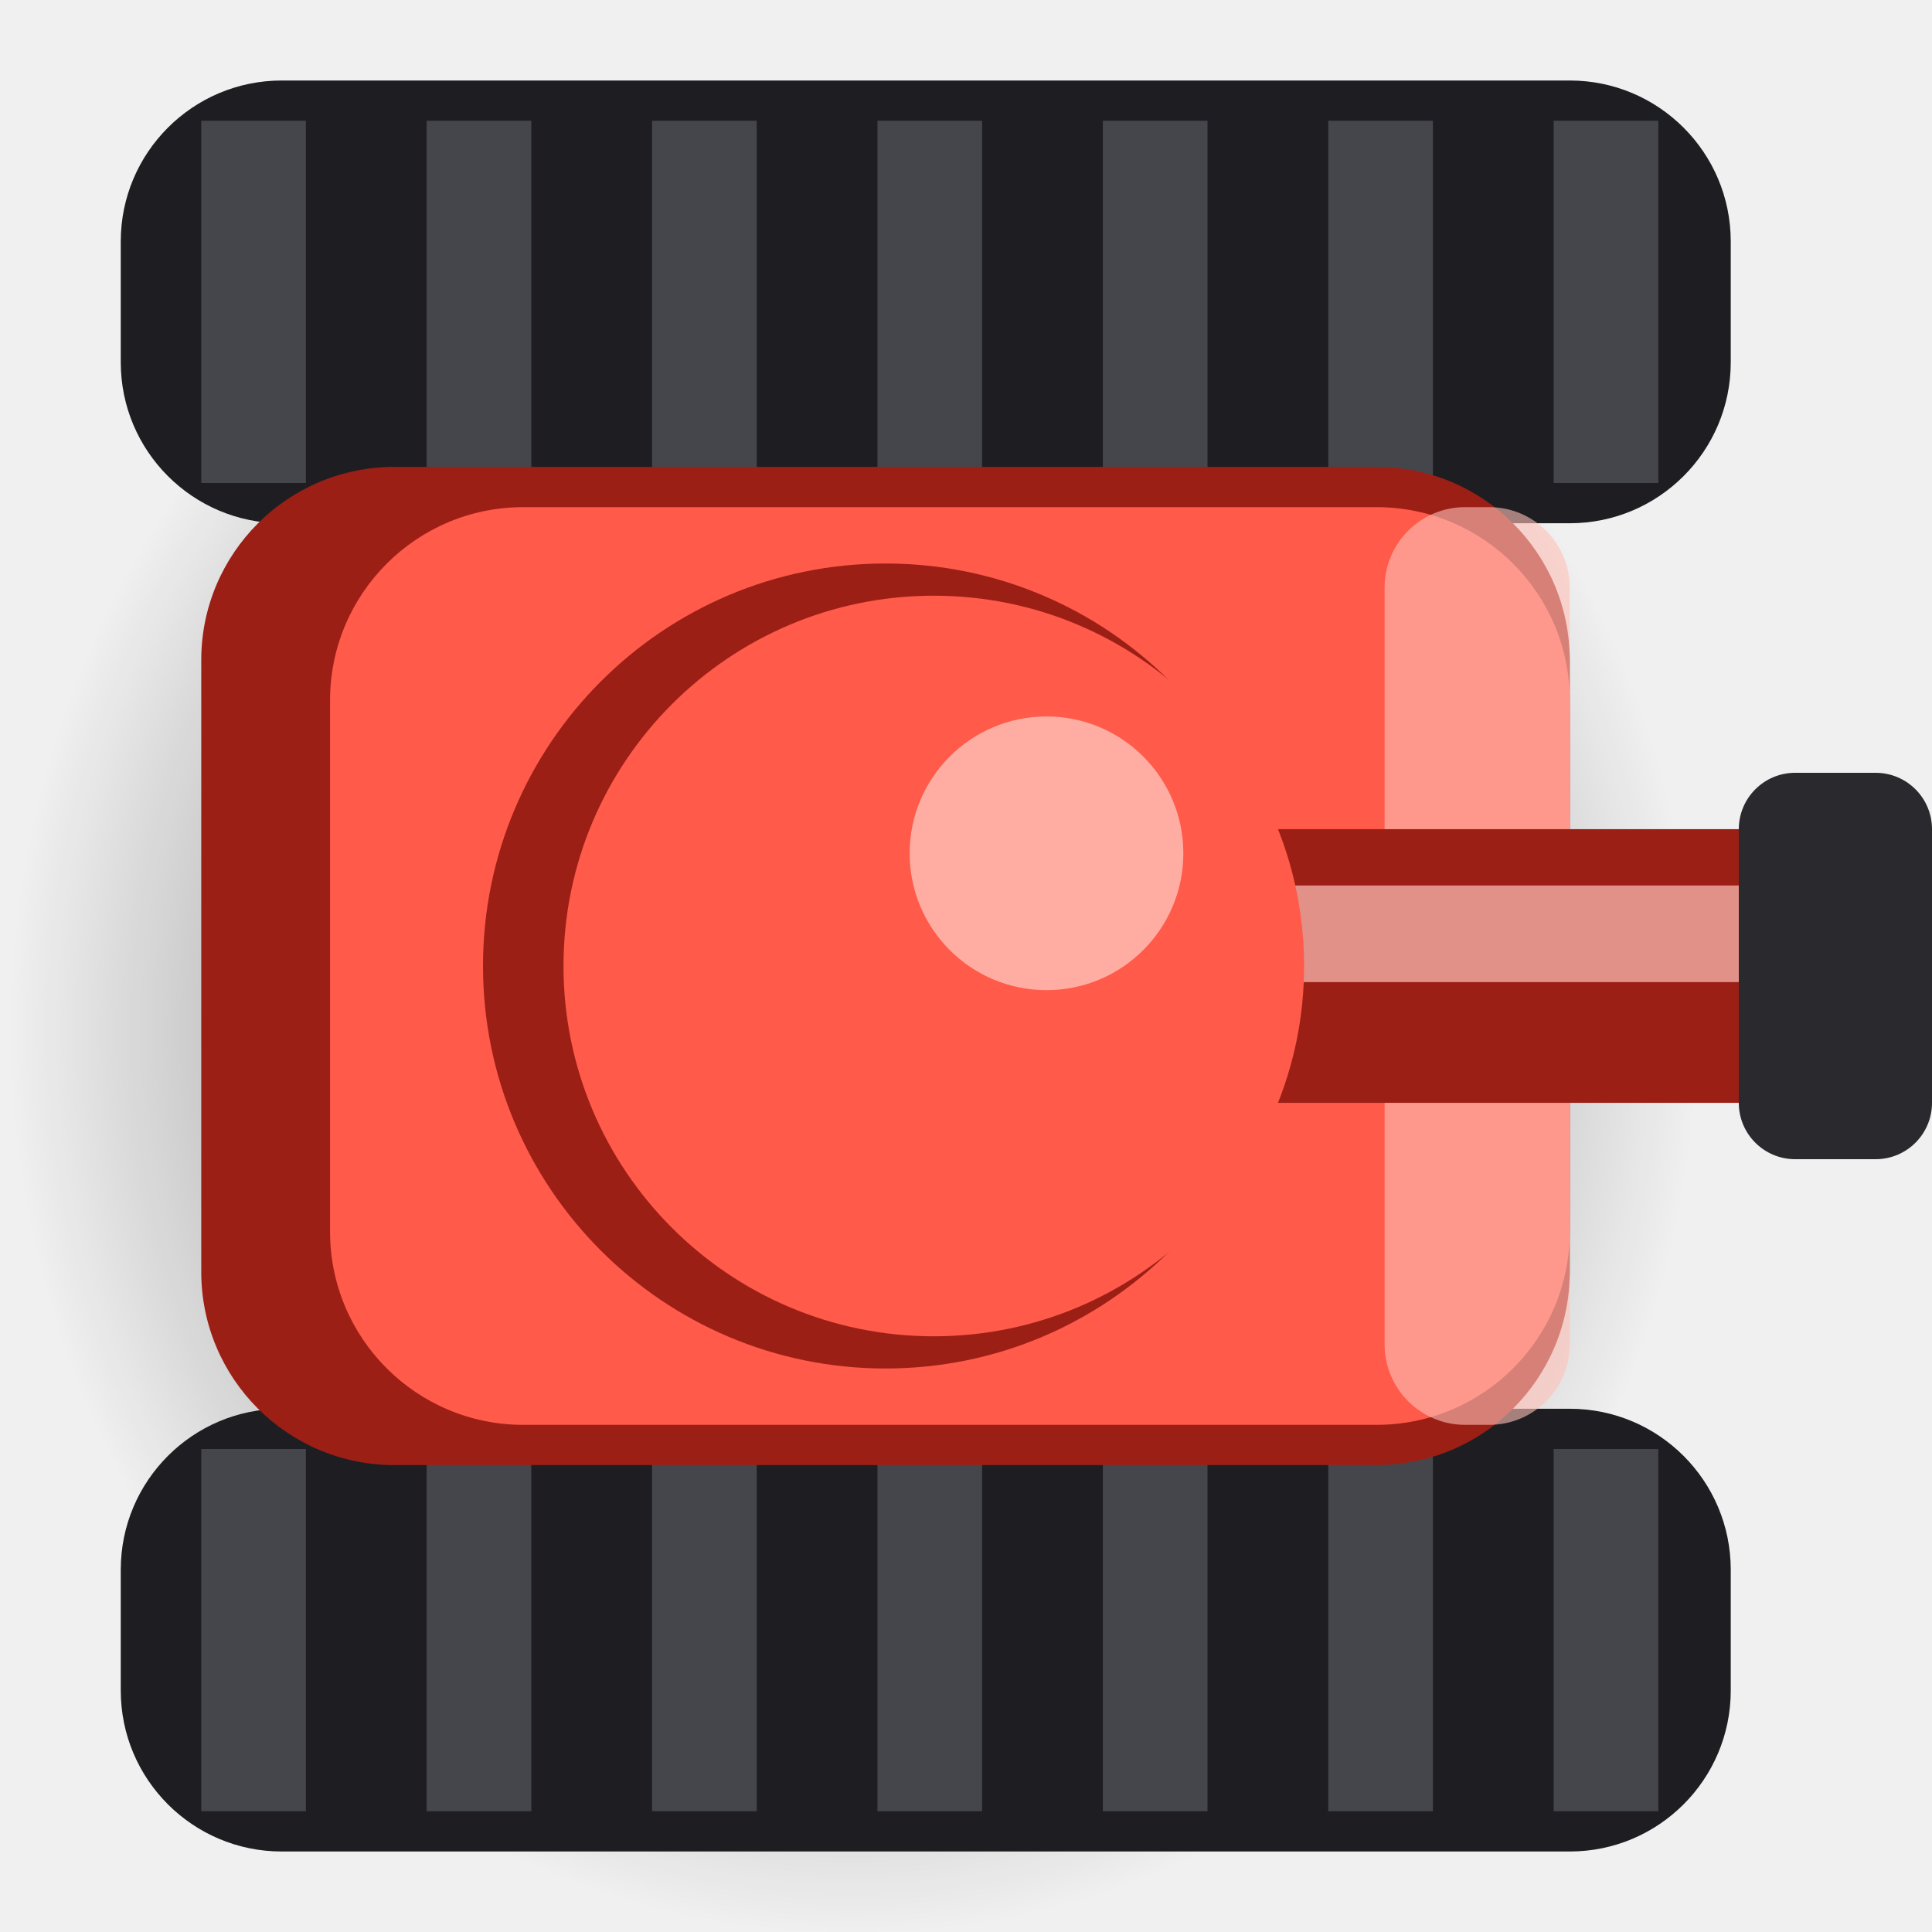
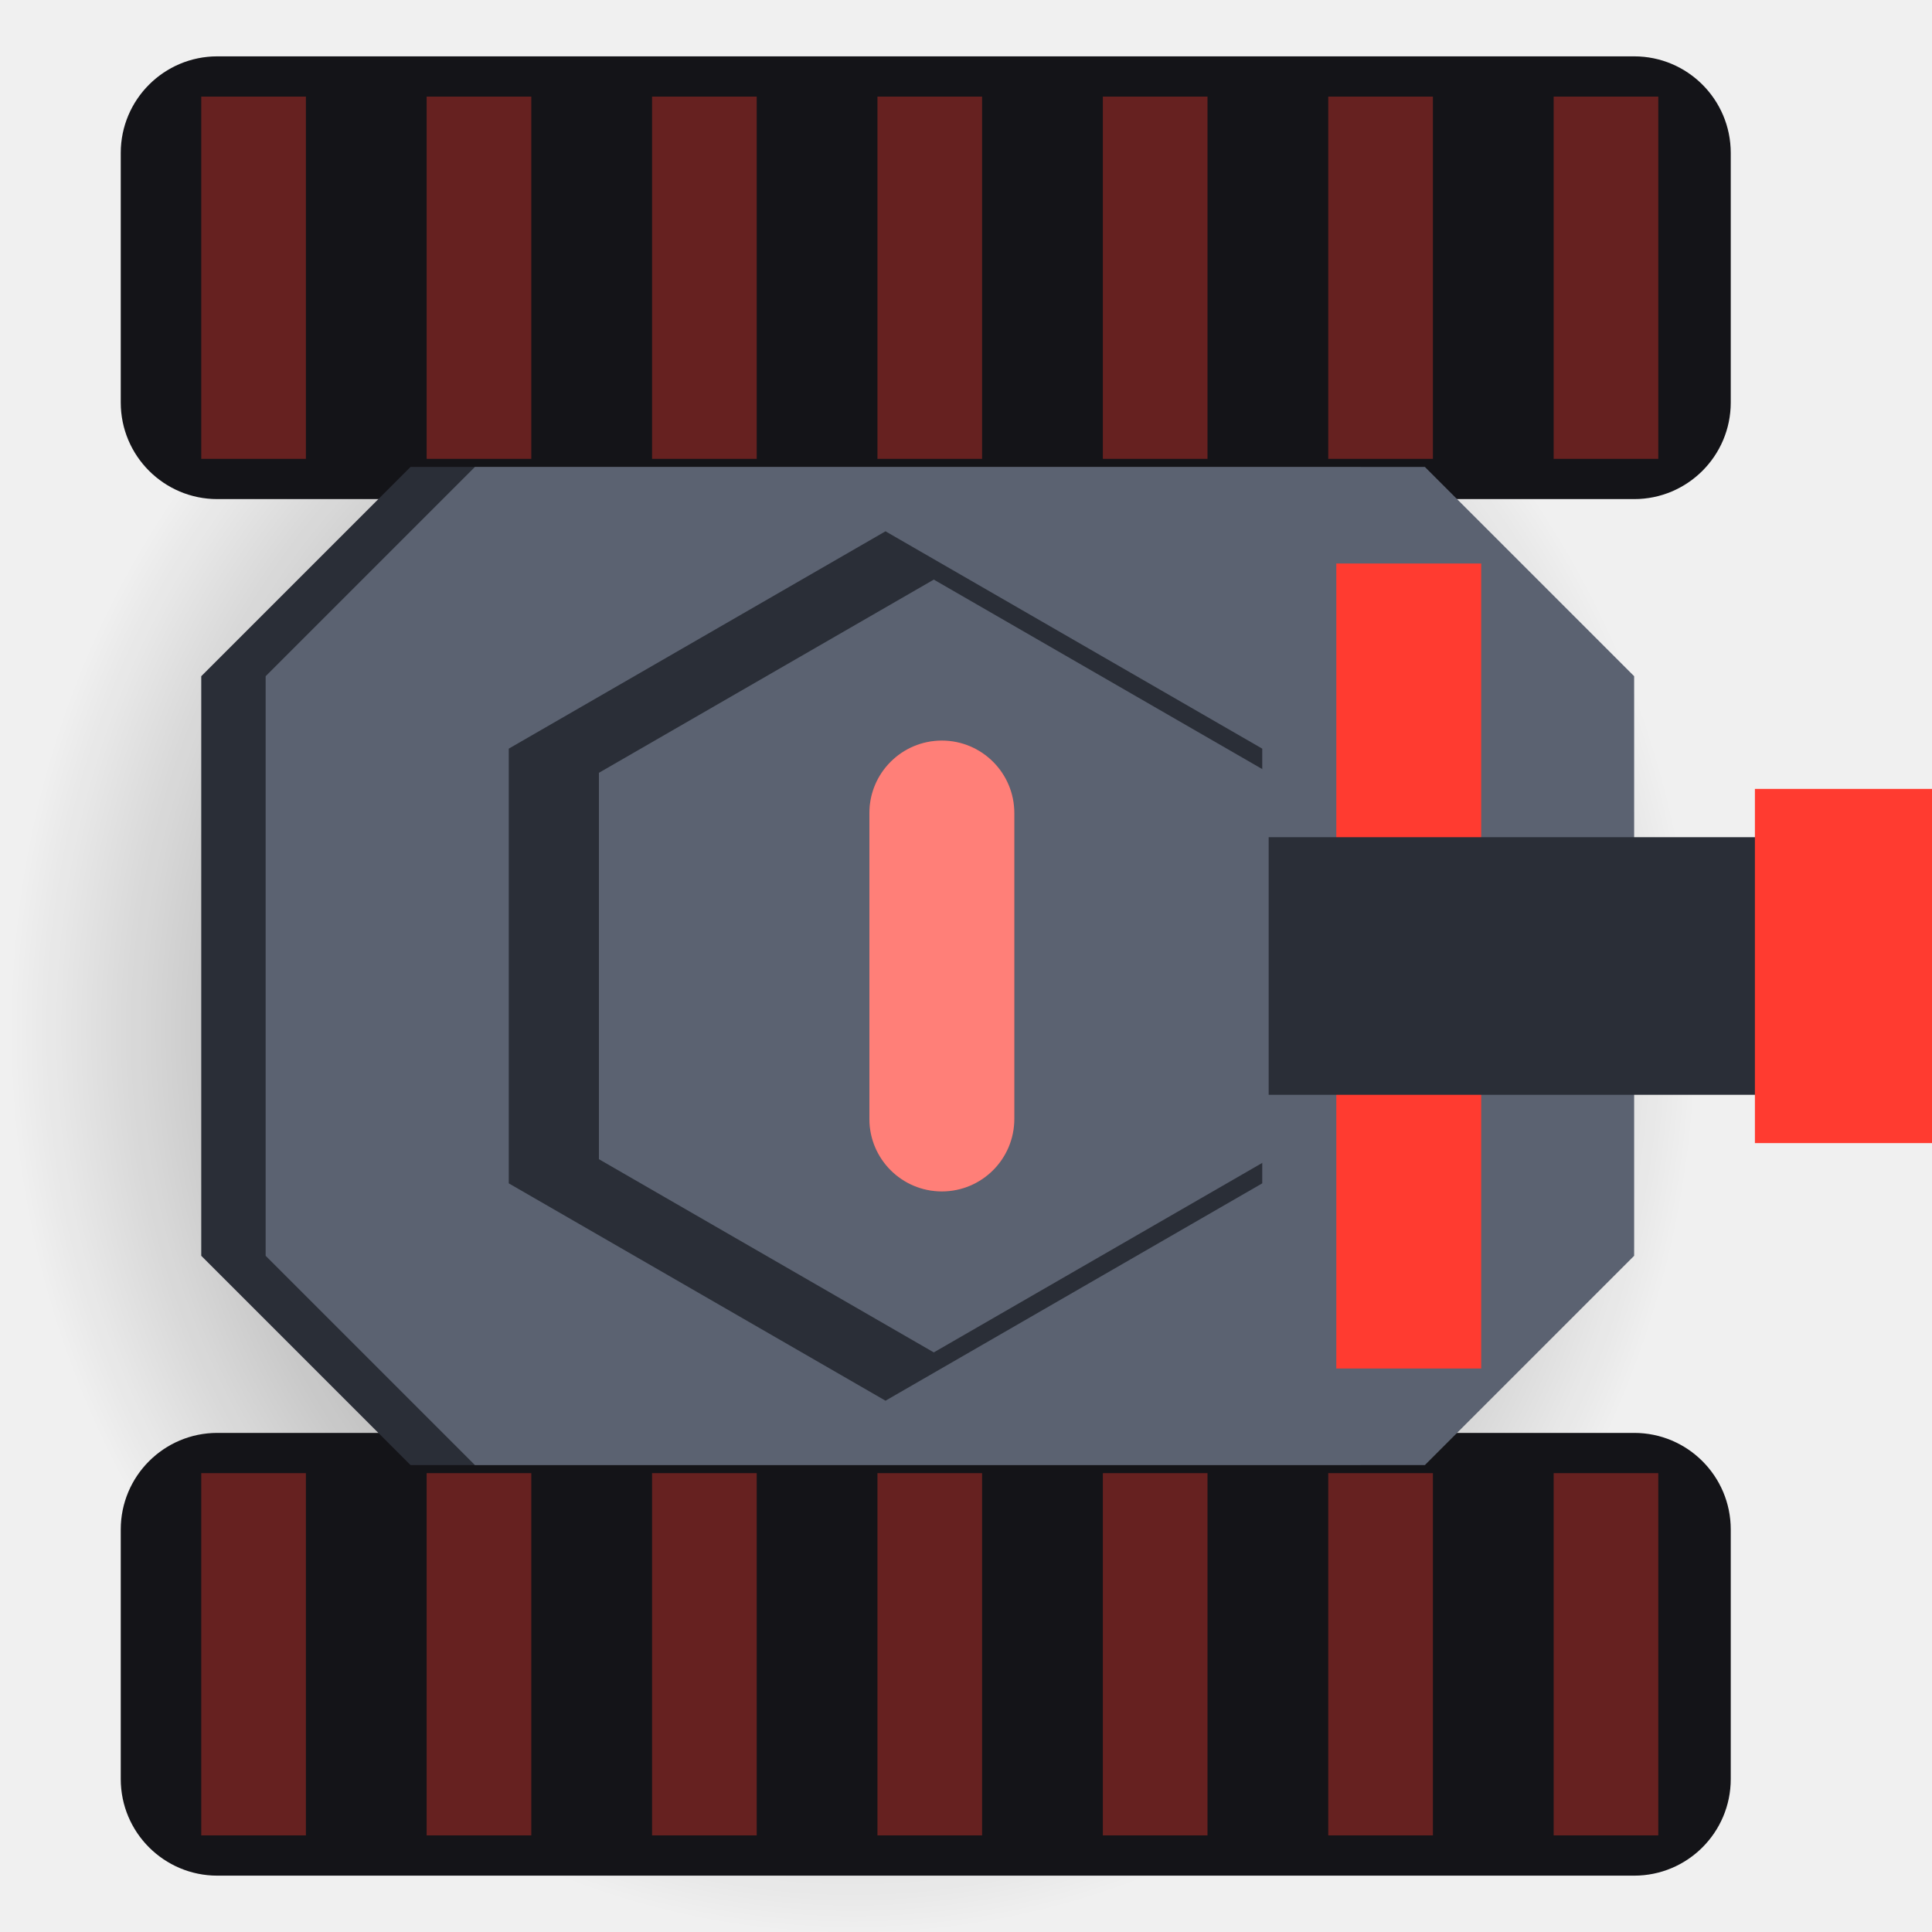
<svg xmlns="http://www.w3.org/2000/svg" width="24" height="24" viewBox="0 0 24 24">
  <defs>
    <radialGradient id="sh" cx="0.5" cy="0.5" r="0.5">
      <stop offset="0" stop-color="#000" stop-opacity="0.45" />
      <stop offset="0.7" stop-color="#000" stop-opacity="0.2" />
      <stop offset="1" stop-color="#000" stop-opacity="0" />
    </radialGradient>
  </defs>
  <g transform="rotate(90 12 12)">
    <ellipse cx="12.8" cy="13.4" rx="11.2" ry="10.6" fill="url(#sh)" />
-     <rect x="1" y="2.5" width="5.5" height="20" rx="2" fill="#1e1e22" />
-     <rect x="1.5" y="3.4" width="4.5" height="1.3" fill="#44464c" />
-     <rect x="1.5" y="6.2" width="4.5" height="1.3" fill="#44464c" />
-     <rect x="1.5" y="9.0" width="4.5" height="1.3" fill="#44464c" />
-     <rect x="1.5" y="11.8" width="4.5" height="1.3" fill="#44464c" />
-     <rect x="1.5" y="14.6" width="4.5" height="1.3" fill="#44464c" />
-     <rect x="1.5" y="17.4" width="4.5" height="1.3" fill="#44464c" />
-     <rect x="1.5" y="20.2" width="4.5" height="1.3" fill="#44464c" />
-     <rect x="17.5" y="2.5" width="5.5" height="20" rx="2" fill="#1e1e22" />
-     <rect x="18.0" y="3.4" width="4.5" height="1.3" fill="#44464c" />
-     <rect x="18.0" y="6.2" width="4.5" height="1.3" fill="#44464c" />
-     <rect x="18.0" y="9.0" width="4.5" height="1.3" fill="#44464c" />
-     <rect x="18.0" y="11.8" width="4.5" height="1.3" fill="#44464c" />
-     <rect x="18.0" y="14.6" width="4.5" height="1.3" fill="#44464c" />
-     <rect x="18.0" y="17.4" width="4.5" height="1.3" fill="#44464c" />
-     <rect x="18.0" y="20.2" width="4.5" height="1.3" fill="#44464c" />
-     <rect x="5.8" y="4.5" width="12.4" height="17" rx="2.4" fill="#9c1f16" />
-     <rect x="6.3" y="4.5" width="11.4" height="15.4" rx="2.4" fill="#ff5a4a" />
-     <rect x="6.3" y="4.5" width="11.4" height="2.3" rx="1" fill="#ffc2b8" fill-opacity="0.6" />
-     <rect x="10.3" y="0.8" width="3.4" height="11" rx="1" fill="#9c1f16" />
-     <rect x="11" y="0.8" width="1.2" height="10" fill="#ffc2b8" fill-opacity="0.7" />
-     <rect x="9.6" y="0" width="4.8" height="2.4" rx="0.7" fill="#2a2a2e" />
-     <circle cx="12" cy="13" r="5" fill="#9c1f16" />
-     <circle cx="12" cy="12.4" r="4.6" fill="#ff5a4a" />
-     <circle cx="10.6" cy="11" r="1.7" fill="#ffc2b8" fill-opacity="0.8" />
+     <rect x="0.7" y="2.5" width="5.5" height="20" rx="1.2" fill="#141418" />
+     <rect x="1.2" y="3.4" width="4.5" height="1.3" fill="#ff3b30" fill-opacity="0.35" />
+     <rect x="1.2" y="6.2" width="4.5" height="1.3" fill="#ff3b30" fill-opacity="0.35" />
+     <rect x="1.2" y="9.0" width="4.5" height="1.3" fill="#ff3b30" fill-opacity="0.35" />
+     <rect x="1.2" y="11.8" width="4.5" height="1.3" fill="#ff3b30" fill-opacity="0.35" />
+     <rect x="1.2" y="14.6" width="4.5" height="1.3" fill="#ff3b30" fill-opacity="0.35" />
+     <rect x="1.2" y="17.4" width="4.5" height="1.3" fill="#ff3b30" fill-opacity="0.35" />
+     <rect x="1.2" y="20.2" width="4.5" height="1.3" fill="#ff3b30" fill-opacity="0.35" />
+     <rect x="17.8" y="2.5" width="5.5" height="20" rx="1.2" fill="#141418" />
+     <rect x="18.3" y="3.4" width="4.5" height="1.3" fill="#ff3b30" fill-opacity="0.35" />
+     <rect x="18.3" y="6.2" width="4.5" height="1.3" fill="#ff3b30" fill-opacity="0.35" />
+     <rect x="18.3" y="9.0" width="4.5" height="1.3" fill="#ff3b30" fill-opacity="0.35" />
+     <rect x="18.3" y="11.8" width="4.5" height="1.3" fill="#ff3b30" fill-opacity="0.35" />
+     <rect x="18.3" y="14.6" width="4.5" height="1.3" fill="#ff3b30" fill-opacity="0.35" />
+     <rect x="18.3" y="17.4" width="4.5" height="1.3" fill="#ff3b30" fill-opacity="0.35" />
+     <rect x="18.3" y="20.2" width="4.5" height="1.3" fill="#ff3b30" fill-opacity="0.35" />
+     <polygon points="8.4,4.5 15.6,4.5 18.2,7.1 18.2,18.9 15.6,21.5 8.4,21.5 5.8,18.9 5.8,7.1" fill="#2a2e37" />
+     <polygon points="8.4,4.5 15.6,4.5 18.2,7.1 18.2,18.9 15.6,21.5 8.4,21.5 5.8,18.9 5.8,7.1" fill="#5b6271" transform="translate(0 -0.8)" />
+     <rect x="7.0" y="5.6" width="10.0" height="1.8" fill="#ff3b30" />
+     <rect x="10.4" y="0.8" width="3.2" height="11" fill="#2a2e37" />
+     <rect x="9.8" y="0" width="4.4" height="2.2" fill="#ff3b30" />
+     <polygon points="17.40,13.00 14.70,17.68 9.30,17.68 6.60,13.00 9.30,8.32 14.70,8.32" fill="#2a2e37" />
+     <polygon points="16.80,12.40 14.40,16.56 9.60,16.56 7.20,12.40 9.60,8.24 14.40,8.24" fill="#5b6271" />
+     <rect x="9.2" y="11.4" width="5.6" height="1.8" rx="0.9" fill="#ff3b30" />
+     <rect x="9.2" y="11.4" width="5.6" height="1.8" rx="0.9" fill="#ffffff" fill-opacity="0.35" />
  </g>
</svg>
